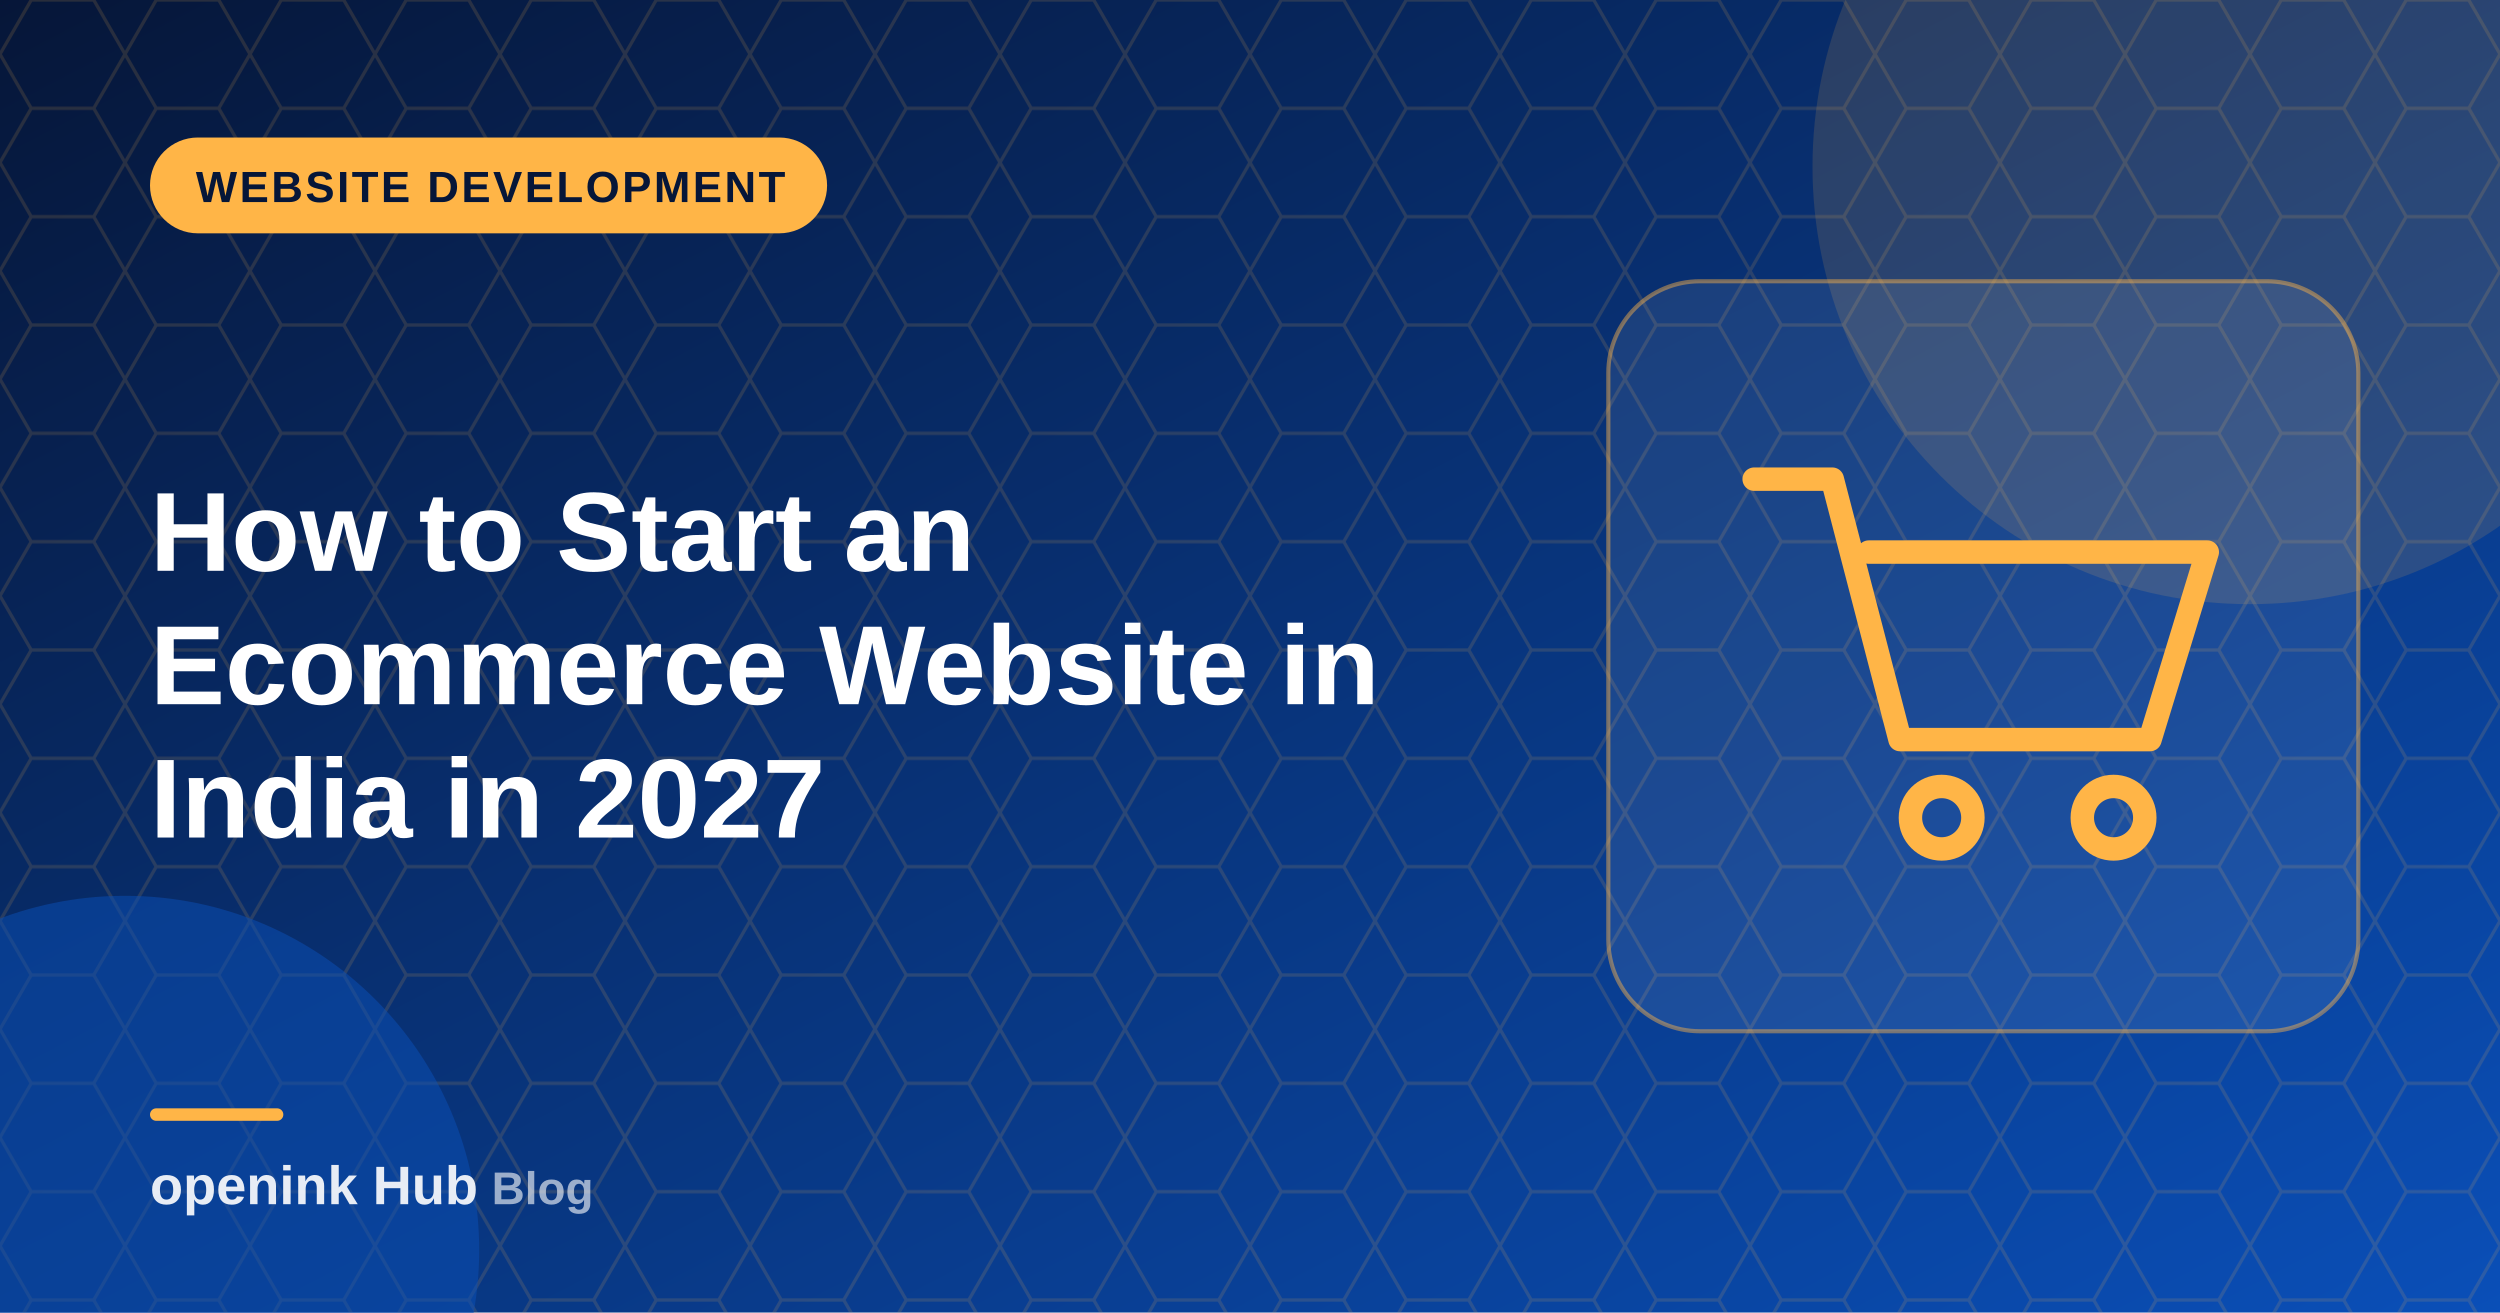
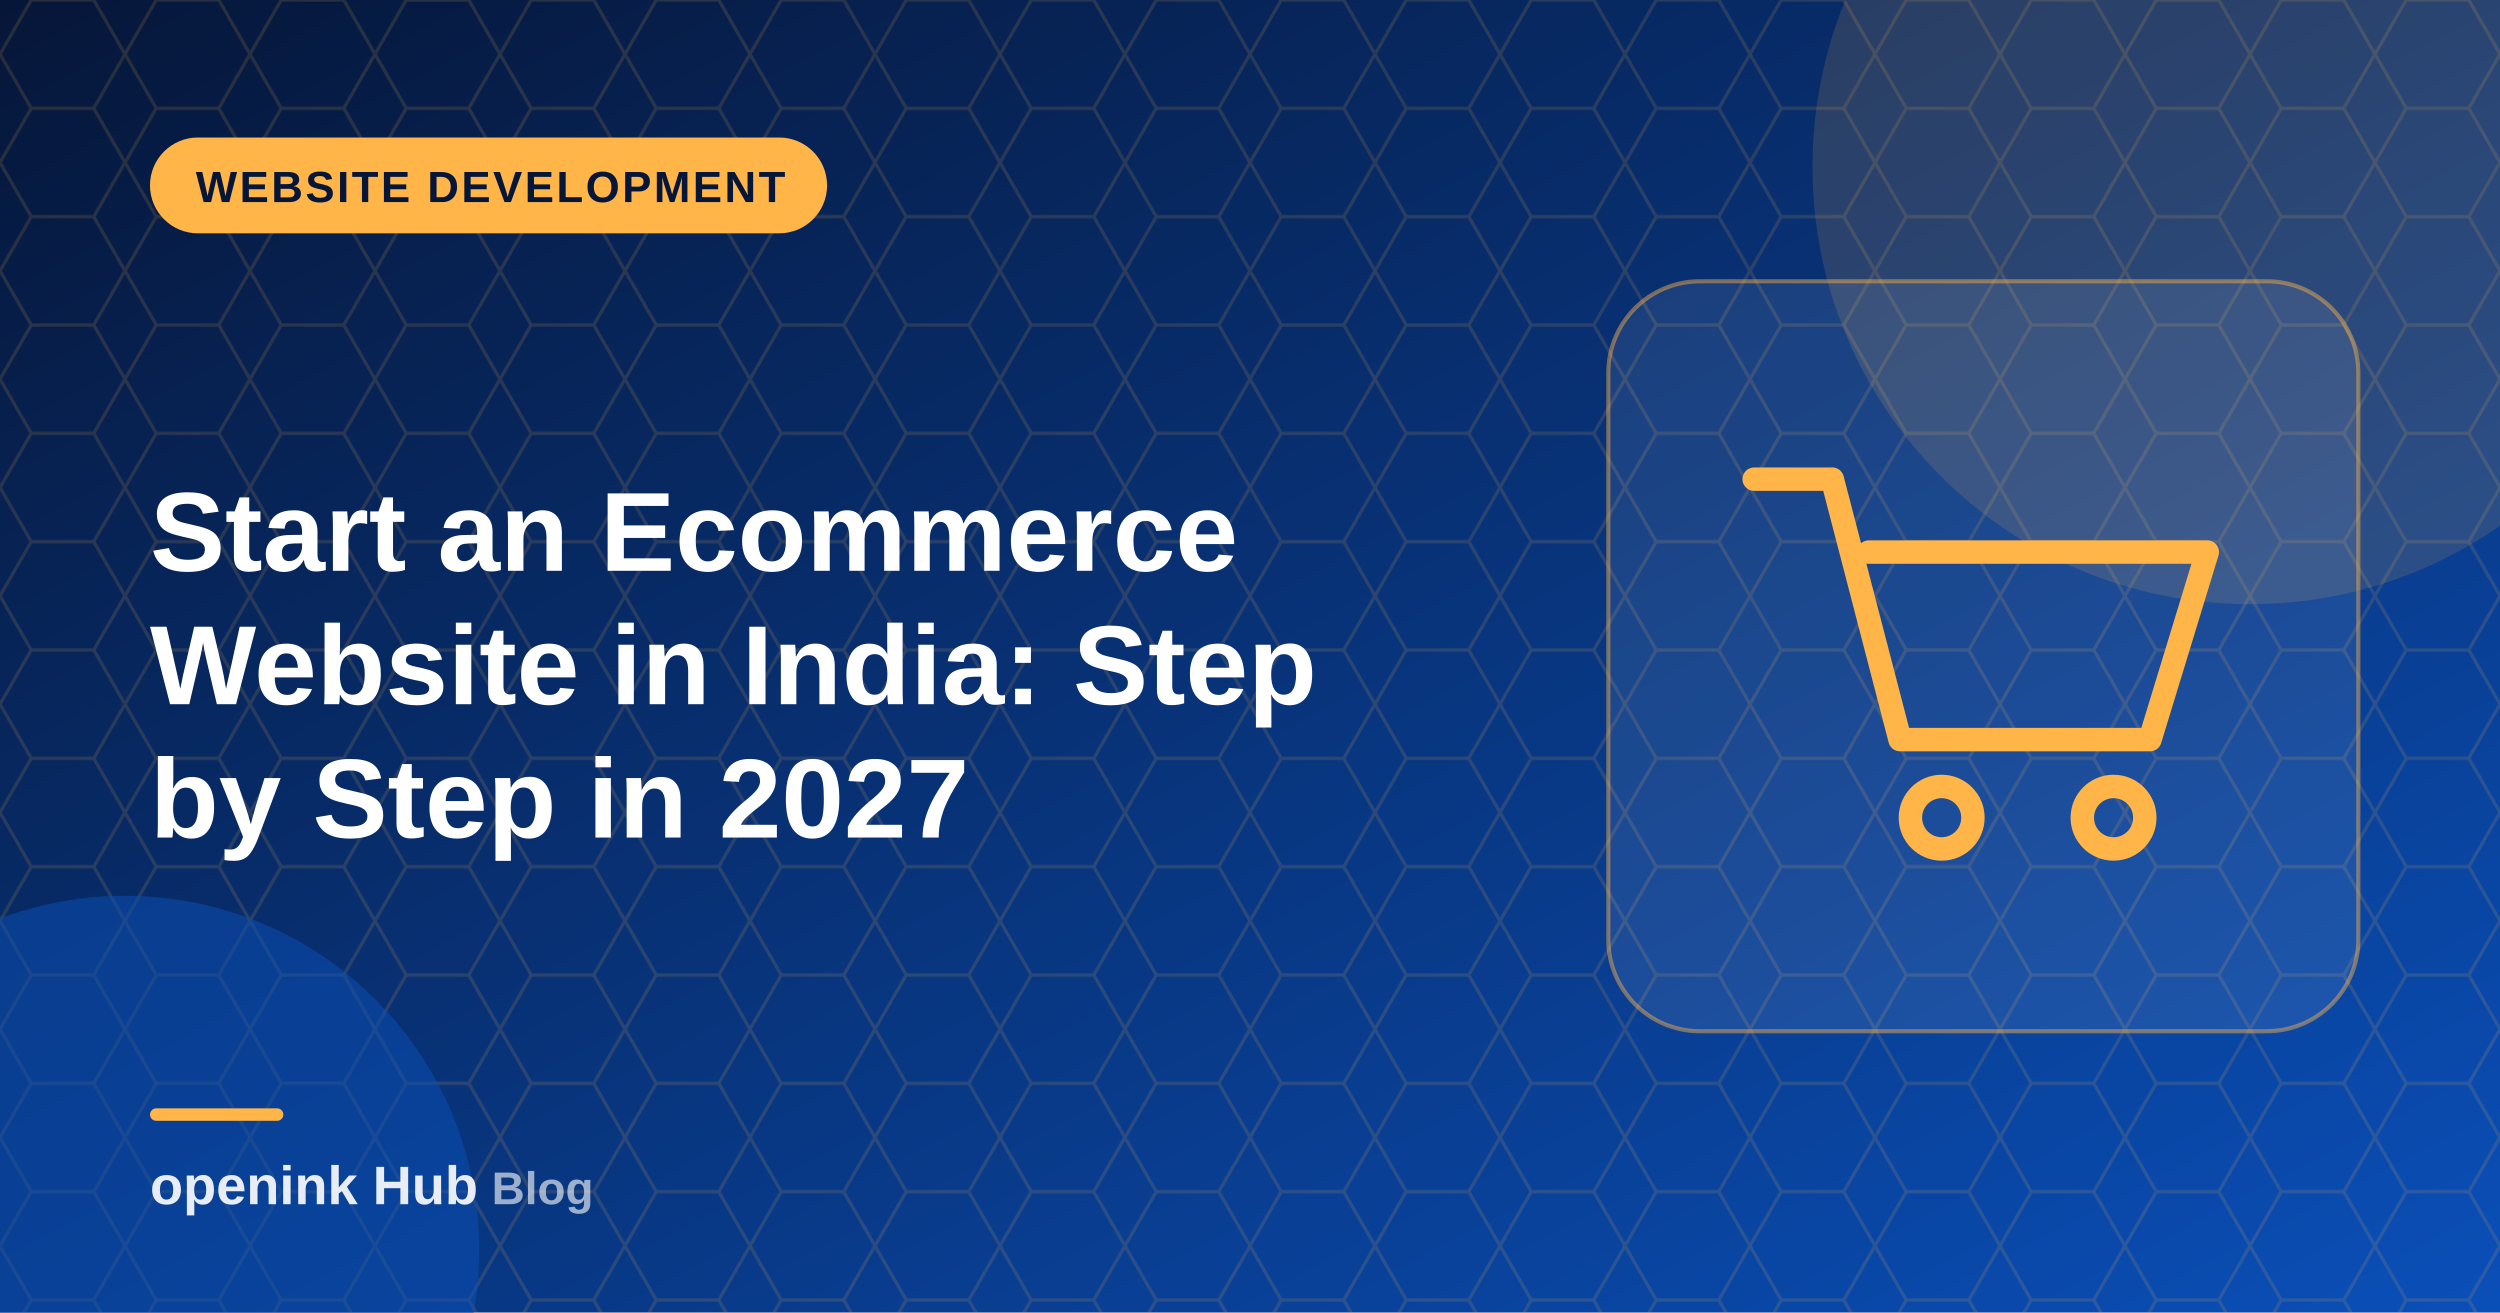
- <svg xmlns="http://www.w3.org/2000/svg" width="1200" height="630" viewBox="0 0 1200 630" role="img" aria-label="How to Start an Ecommerce Website in India in 2027">
+ <svg xmlns="http://www.w3.org/2000/svg" width="1200" height="630" viewBox="0 0 1200 630" role="img" aria-label="Start an Ecommerce Website in India: Step by Step in 2027">
  <defs>
    <linearGradient id="g" x1="0" y1="0" x2="1" y2="1">
      <stop offset="0" stop-color="#061638" />
      <stop offset="1" stop-color="#0a4fb8" />
    </linearGradient>
    <pattern id="p" width="60" height="52" patternUnits="userSpaceOnUse">
      <path d="M15 0h30l15 26-15 26H15L0 26Z" fill="none" stroke="#ffb547" stroke-width="1.6" />
    </pattern>
    <style>.ic{fill:none;stroke:#ffb547;stroke-width:9;stroke-linecap:round;stroke-linejoin:round}.ic .f{fill:#ffb547;stroke:none}</style>
  </defs>
  <rect width="1200" height="630" fill="url(#g)" />
  <rect width="1200" height="630" fill="url(#p)" opacity=".14" />
  <circle cx="1080" cy="80" r="210" fill="#ffb547" opacity=".14" />
  <circle cx="60" cy="600" r="170" fill="#0a4fb8" opacity=".5" />
  <rect x="772" y="135" width="360" height="360" rx="44" fill="#fff" fill-opacity=".08" stroke="#ffb547" stroke-opacity=".45" stroke-width="2" />
  <g class="ic" transform="translate(827 190) scale(1.25)">
    <path d="M12 32h30l26 100h96l22-72H56" />
    <circle cx="84" cy="162" r="12" />
    <circle cx="150" cy="162" r="12" />
  </g>
  <rect x="72" y="66" width="325" height="46" rx="23" fill="#ffb547" />
  <text x="94" y="97" fill="#061638" font-family="Segoe UI,Arial,sans-serif" font-size="21" font-weight="700" letter-spacing="1.2">WEBSITE DEVELOPMENT</text>
-   <text x="72" y="274" fill="#fff" font-family="Segoe UI,Arial,sans-serif" font-size="54" font-weight="800">How to Start an</text>
-   <text x="72" y="338" fill="#fff" font-family="Segoe UI,Arial,sans-serif" font-size="54" font-weight="800">Ecommerce Website in</text>
-   <text x="72" y="402" fill="#fff" font-family="Segoe UI,Arial,sans-serif" font-size="54" font-weight="800">India in 2027</text>
+   <text x="72" y="274" fill="#fff" font-family="Segoe UI,Arial,sans-serif" font-size="54" font-weight="800">Start an Ecommerce</text>
+   <text x="72" y="338" fill="#fff" font-family="Segoe UI,Arial,sans-serif" font-size="54" font-weight="800">Website in India: Step</text>
+   <text x="72" y="402" fill="#fff" font-family="Segoe UI,Arial,sans-serif" font-size="54" font-weight="800">by Step in 2027</text>
  <rect x="72" y="532" width="64" height="6" rx="3" fill="#ffb547" />
  <text x="72" y="578" fill="#fff" fill-opacity=".9" font-family="Segoe UI,Arial,sans-serif" font-size="26" font-weight="700">openink Hub</text>
  <text x="236" y="578" fill="#fff" fill-opacity=".6" font-family="Segoe UI,Arial,sans-serif" font-size="22" font-weight="600">Blog</text>
</svg>
